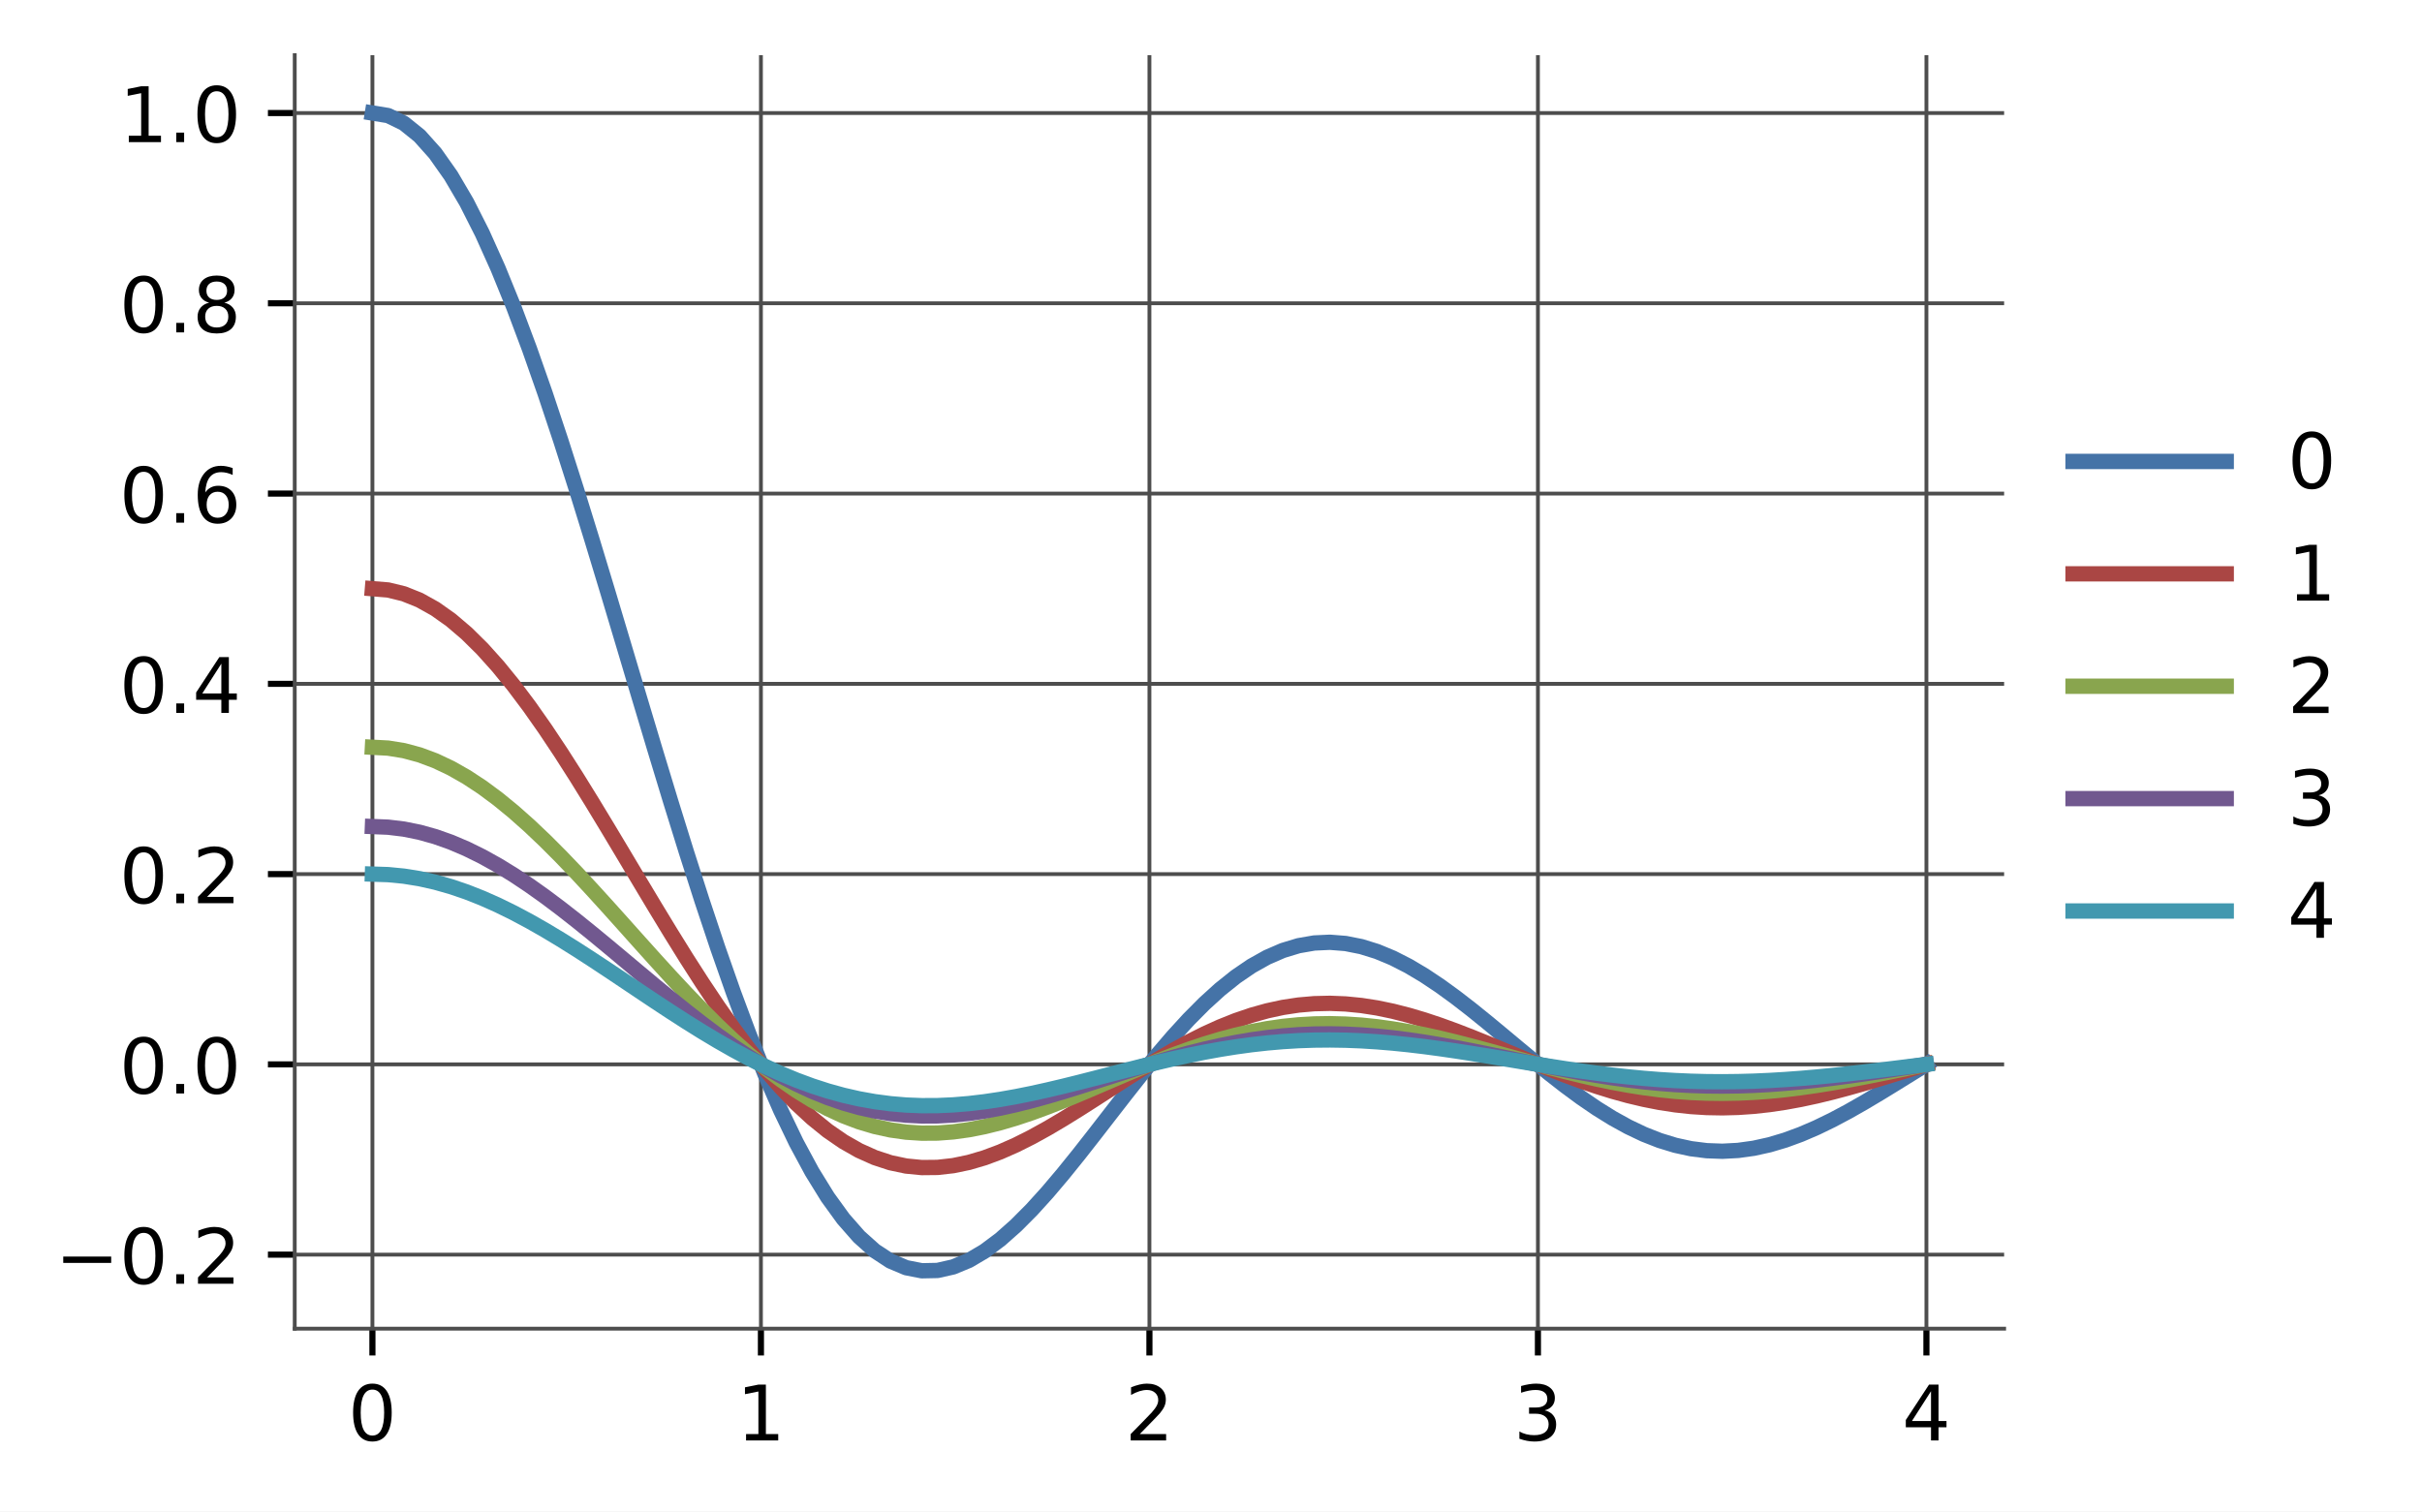
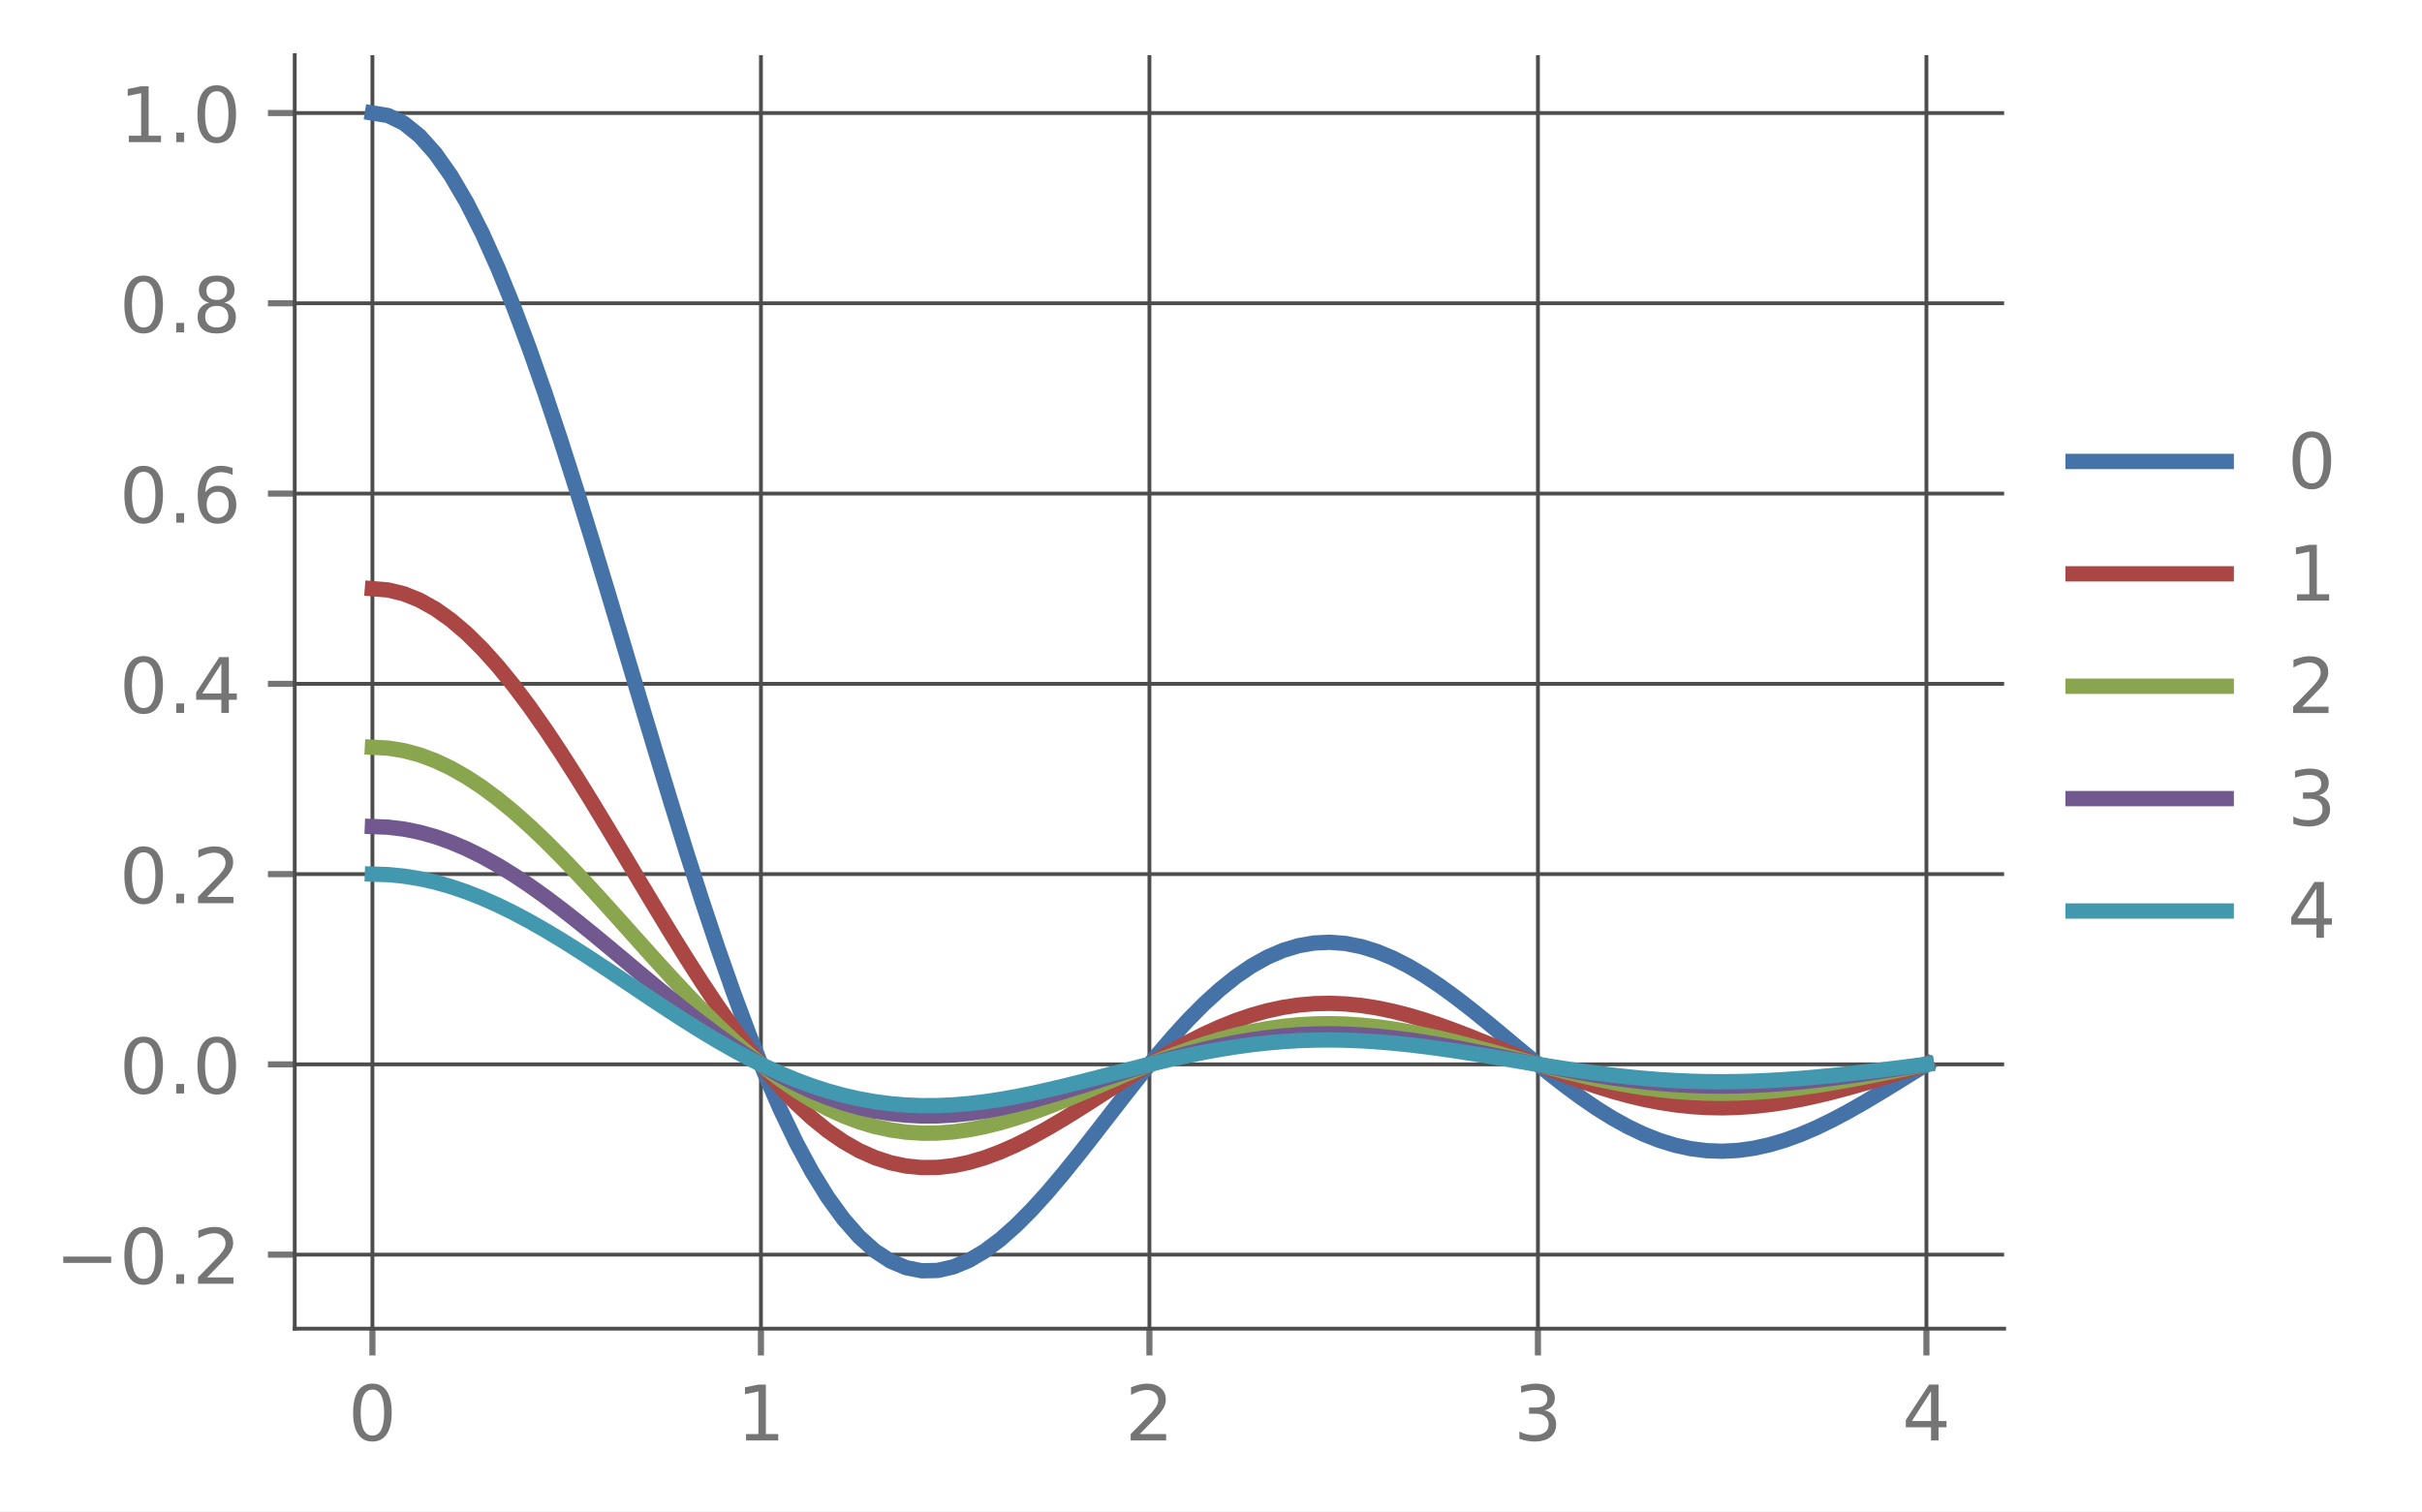
<svg xmlns="http://www.w3.org/2000/svg" xmlns:xlink="http://www.w3.org/1999/xlink" width="316.245pt" height="197.398pt" viewBox="0 0 316.245 197.398" version="1.1">
  <defs>
    <style type="text/css">*{stroke-linejoin: round; stroke-linecap: butt}</style>
  </defs>
  <g id="figure_1">
    <g id="patch_1">
      <path d="M 0 197.398  L 316.245 197.398  L 316.245 0  L 0 0  z " style="fill: #ffffff" />
    </g>
    <g id="axes_1">
      <g id="patch_2">
        <path d="M 38.483 173.52  L 261.683 173.52  L 261.683 7.2  L 38.483 7.2  z " style="fill: #ffffff" />
      </g>
      <g id="matplotlib.axis_1">
        <g id="xtick_1">
          <g id="line2d_1">
-             <path d="M 48.628 173.52  L 48.628 7.2  " clip-path="url(#pa54bd4a401)" style="fill: none; stroke: #4d4d4d; stroke-width: 0.5; stroke-linecap: square" />
+             <path d="M 48.628 173.52  L 48.628 7.2  " clip-path="url(#pe24d14e92d)" style="fill: none; stroke: #4d4d4d; stroke-width: 0.5; stroke-linecap: square" />
          </g>
          <g id="line2d_2">
            <defs>
-               <path id="mb4f991327d" d="M 0 0  L 0 3.5  " style="stroke: #000000; stroke-width: 0.8" />
+               <path id="m0329110a0a" d="M 0 0  L 0 3.5  " style="stroke: #757575; stroke-width: 0.8" />
            </defs>
            <g>
-               <use xlink:href="#mb4f991327d" x="48.628" y="173.52" style="stroke: #000000; stroke-width: 0.8" />
+               <use xlink:href="#m0329110a0a" x="48.628" y="173.52" style="fill: #757575; stroke: #757575; stroke-width: 0.8" />
            </g>
          </g>
          <g id="text_1">
-             <g transform="translate(45.44702 188.1184) scale(0.1 -0.1)">
+             <g style="fill: #757575" transform="translate(45.44702 188.1184) scale(0.1 -0.1)">
              <defs>
                <path id="DejaVuSans-30" d="M 2034 4250  Q 1547 4250 1301 3770  Q 1056 3291 1056 2328  Q 1056 1369 1301 889  Q 1547 409 2034 409  Q 2525 409 2770 889  Q 3016 1369 3016 2328  Q 3016 3291 2770 3770  Q 2525 4250 2034 4250  z M 2034 4750  Q 2819 4750 3233 4129  Q 3647 3509 3647 2328  Q 3647 1150 3233 529  Q 2819 -91 2034 -91  Q 1250 -91 836 529  Q 422 1150 422 2328  Q 422 3509 836 4129  Q 1250 4750 2034 4750  z " transform="scale(0.015625)" />
              </defs>
              <use xlink:href="#DejaVuSans-30" />
            </g>
          </g>
        </g>
        <g id="xtick_2">
          <g id="line2d_3">
-             <path d="M 99.356 173.52  L 99.356 7.2  " clip-path="url(#pa54bd4a401)" style="fill: none; stroke: #4d4d4d; stroke-width: 0.5; stroke-linecap: square" />
+             <path d="M 99.356 173.52  L 99.356 7.2  " clip-path="url(#pe24d14e92d)" style="fill: none; stroke: #4d4d4d; stroke-width: 0.5; stroke-linecap: square" />
          </g>
          <g id="line2d_4">
            <g>
-               <use xlink:href="#mb4f991327d" x="99.356" y="173.52" style="stroke: #000000; stroke-width: 0.8" />
+               <use xlink:href="#m0329110a0a" x="99.356" y="173.52" style="fill: #757575; stroke: #757575; stroke-width: 0.8" />
            </g>
          </g>
          <g id="text_2">
-             <g transform="translate(96.17429 188.1184) scale(0.1 -0.1)">
+             <g style="fill: #757575" transform="translate(96.17429 188.1184) scale(0.1 -0.1)">
              <defs>
                <path id="DejaVuSans-31" d="M 794 531  L 1825 531  L 1825 4091  L 703 3866  L 703 4441  L 1819 4666  L 2450 4666  L 2450 531  L 3481 531  L 3481 0  L 794 0  L 794 531  z " transform="scale(0.015625)" />
              </defs>
              <use xlink:href="#DejaVuSans-31" />
            </g>
          </g>
        </g>
        <g id="xtick_3">
          <g id="line2d_5">
-             <path d="M 150.083 173.52  L 150.083 7.2  " clip-path="url(#pa54bd4a401)" style="fill: none; stroke: #4d4d4d; stroke-width: 0.5; stroke-linecap: square" />
+             <path d="M 150.083 173.52  L 150.083 7.2  " clip-path="url(#pe24d14e92d)" style="fill: none; stroke: #4d4d4d; stroke-width: 0.5; stroke-linecap: square" />
          </g>
          <g id="line2d_6">
            <g>
-               <use xlink:href="#mb4f991327d" x="150.083" y="173.52" style="stroke: #000000; stroke-width: 0.8" />
+               <use xlink:href="#m0329110a0a" x="150.083" y="173.52" style="fill: #757575; stroke: #757575; stroke-width: 0.8" />
            </g>
          </g>
          <g id="text_3">
-             <g transform="translate(146.9016 188.1184) scale(0.1 -0.1)">
+             <g style="fill: #757575" transform="translate(146.9016 188.1184) scale(0.1 -0.1)">
              <defs>
                <path id="DejaVuSans-32" d="M 1228 531  L 3431 531  L 3431 0  L 469 0  L 469 531  Q 828 903 1448 1529  Q 2069 2156 2228 2338  Q 2531 2678 2651 2914  Q 2772 3150 2772 3378  Q 2772 3750 2511 3984  Q 2250 4219 1831 4219  Q 1534 4219 1204 4116  Q 875 4013 500 3803  L 500 4441  Q 881 4594 1212 4672  Q 1544 4750 1819 4750  Q 2544 4750 2975 4387  Q 3406 4025 3406 3419  Q 3406 3131 3298 2873  Q 3191 2616 2906 2266  Q 2828 2175 2409 1742  Q 1991 1309 1228 531  z " transform="scale(0.015625)" />
              </defs>
              <use xlink:href="#DejaVuSans-32" />
            </g>
          </g>
        </g>
        <g id="xtick_4">
          <g id="line2d_7">
-             <path d="M 200.81 173.52  L 200.81 7.2  " clip-path="url(#pa54bd4a401)" style="fill: none; stroke: #4d4d4d; stroke-width: 0.5; stroke-linecap: square" />
+             <path d="M 200.81 173.52  L 200.81 7.2  " clip-path="url(#pe24d14e92d)" style="fill: none; stroke: #4d4d4d; stroke-width: 0.5; stroke-linecap: square" />
          </g>
          <g id="line2d_8">
            <g>
-               <use xlink:href="#mb4f991327d" x="200.81" y="173.52" style="stroke: #000000; stroke-width: 0.8" />
+               <use xlink:href="#m0329110a0a" x="200.81" y="173.52" style="fill: #757575; stroke: #757575; stroke-width: 0.8" />
            </g>
          </g>
          <g id="text_4">
-             <g transform="translate(197.6288 188.1184) scale(0.1 -0.1)">
+             <g style="fill: #757575" transform="translate(197.6288 188.1184) scale(0.1 -0.1)">
              <defs>
                <path id="DejaVuSans-33" d="M 2597 2516  Q 3050 2419 3304 2112  Q 3559 1806 3559 1356  Q 3559 666 3084 287  Q 2609 -91 1734 -91  Q 1441 -91 1130 -33  Q 819 25 488 141  L 488 750  Q 750 597 1062 519  Q 1375 441 1716 441  Q 2309 441 2620 675  Q 2931 909 2931 1356  Q 2931 1769 2642 2001  Q 2353 2234 1838 2234  L 1294 2234  L 1294 2753  L 1863 2753  Q 2328 2753 2575 2939  Q 2822 3125 2822 3475  Q 2822 3834 2567 4026  Q 2313 4219 1838 4219  Q 1578 4219 1281 4162  Q 984 4106 628 3988  L 628 4550  Q 988 4650 1302 4700  Q 1616 4750 1894 4750  Q 2613 4750 3031 4423  Q 3450 4097 3450 3541  Q 3450 3153 3228 2886  Q 3006 2619 2597 2516  z " transform="scale(0.015625)" />
              </defs>
              <use xlink:href="#DejaVuSans-33" />
            </g>
          </g>
        </g>
        <g id="xtick_5">
          <g id="line2d_9">
-             <path d="M 251.537 173.52  L 251.537 7.2  " clip-path="url(#pa54bd4a401)" style="fill: none; stroke: #4d4d4d; stroke-width: 0.5; stroke-linecap: square" />
+             <path d="M 251.537 173.52  L 251.537 7.2  " clip-path="url(#pe24d14e92d)" style="fill: none; stroke: #4d4d4d; stroke-width: 0.5; stroke-linecap: square" />
          </g>
          <g id="line2d_10">
            <g>
-               <use xlink:href="#mb4f991327d" x="251.537" y="173.52" style="stroke: #000000; stroke-width: 0.8" />
+               <use xlink:href="#m0329110a0a" x="251.537" y="173.52" style="fill: #757575; stroke: #757575; stroke-width: 0.8" />
            </g>
          </g>
          <g id="text_5">
-             <g transform="translate(248.3561 188.1184) scale(0.1 -0.1)">
+             <g style="fill: #757575" transform="translate(248.3561 188.1184) scale(0.1 -0.1)">
              <defs>
                <path id="DejaVuSans-34" d="M 2419 4116  L 825 1625  L 2419 1625  L 2419 4116  z M 2253 4666  L 3047 4666  L 3047 1625  L 3713 1625  L 3713 1100  L 3047 1100  L 3047 0  L 2419 0  L 2419 1100  L 313 1100  L 313 1709  L 2253 4666  z " transform="scale(0.015625)" />
              </defs>
              <use xlink:href="#DejaVuSans-34" />
            </g>
          </g>
        </g>
      </g>
      <g id="matplotlib.axis_2">
        <g id="ytick_1">
          <g id="line2d_11">
-             <path d="M 38.483 163.854  L 261.683 163.854  " clip-path="url(#pa54bd4a401)" style="fill: none; stroke: #4d4d4d; stroke-width: 0.5; stroke-linecap: square" />
+             <path d="M 38.483 163.854  L 261.683 163.854  " clip-path="url(#pe24d14e92d)" style="fill: none; stroke: #4d4d4d; stroke-width: 0.5; stroke-linecap: square" />
          </g>
          <g id="line2d_12">
            <defs>
-               <path id="mc594284c98" d="M 0 0  L -3.5 0  " style="stroke: #000000; stroke-width: 0.8" />
+               <path id="ma71daeb044" d="M 0 0  L -3.5 0  " style="stroke: #757575; stroke-width: 0.8" />
            </defs>
            <g>
-               <use xlink:href="#mc594284c98" x="38.483" y="163.854" style="stroke: #000000; stroke-width: 0.8" />
+               <use xlink:href="#ma71daeb044" x="38.483" y="163.854" style="fill: #757575; stroke: #757575; stroke-width: 0.8" />
            </g>
          </g>
          <g id="text_6">
-             <g transform="translate(7.2 167.653) scale(0.1 -0.1)">
+             <g style="fill: #757575" transform="translate(7.2 167.653) scale(0.1 -0.1)">
              <defs>
                <path id="DejaVuSans-2212" d="M 678 2272  L 4684 2272  L 4684 1741  L 678 1741  L 678 2272  z " transform="scale(0.015625)" />
                <path id="DejaVuSans-2e" d="M 684 794  L 1344 794  L 1344 0  L 684 0  L 684 794  z " transform="scale(0.015625)" />
              </defs>
              <use xlink:href="#DejaVuSans-2212" />
              <use xlink:href="#DejaVuSans-30" x="83.789" />
              <use xlink:href="#DejaVuSans-2e" x="147.412" />
              <use xlink:href="#DejaVuSans-32" x="179.199" />
            </g>
          </g>
        </g>
        <g id="ytick_2">
          <g id="line2d_13">
-             <path d="M 38.483 139.005  L 261.683 139.005  " clip-path="url(#pa54bd4a401)" style="fill: none; stroke: #4d4d4d; stroke-width: 0.5; stroke-linecap: square" />
+             <path d="M 38.483 139.005  L 261.683 139.005  " clip-path="url(#pe24d14e92d)" style="fill: none; stroke: #4d4d4d; stroke-width: 0.5; stroke-linecap: square" />
          </g>
          <g id="line2d_14">
            <g>
-               <use xlink:href="#mc594284c98" x="38.483" y="139.005" style="stroke: #000000; stroke-width: 0.8" />
+               <use xlink:href="#ma71daeb044" x="38.483" y="139.005" style="fill: #757575; stroke: #757575; stroke-width: 0.8" />
            </g>
          </g>
          <g id="text_7">
-             <g transform="translate(15.57969 142.8041) scale(0.1 -0.1)">
+             <g style="fill: #757575" transform="translate(15.57969 142.8041) scale(0.1 -0.1)">
              <use xlink:href="#DejaVuSans-30" />
              <use xlink:href="#DejaVuSans-2e" x="63.623" />
              <use xlink:href="#DejaVuSans-30" x="95.41" />
            </g>
          </g>
        </g>
        <g id="ytick_3">
          <g id="line2d_15">
-             <path d="M 38.483 114.156  L 261.683 114.156  " clip-path="url(#pa54bd4a401)" style="fill: none; stroke: #4d4d4d; stroke-width: 0.5; stroke-linecap: square" />
+             <path d="M 38.483 114.156  L 261.683 114.156  " clip-path="url(#pe24d14e92d)" style="fill: none; stroke: #4d4d4d; stroke-width: 0.5; stroke-linecap: square" />
          </g>
          <g id="line2d_16">
            <g>
-               <use xlink:href="#mc594284c98" x="38.483" y="114.156" style="stroke: #000000; stroke-width: 0.8" />
+               <use xlink:href="#ma71daeb044" x="38.483" y="114.156" style="fill: #757575; stroke: #757575; stroke-width: 0.8" />
            </g>
          </g>
          <g id="text_8">
-             <g transform="translate(15.57969 117.9551) scale(0.1 -0.1)">
+             <g style="fill: #757575" transform="translate(15.57969 117.9551) scale(0.1 -0.1)">
              <use xlink:href="#DejaVuSans-30" />
              <use xlink:href="#DejaVuSans-2e" x="63.623" />
              <use xlink:href="#DejaVuSans-32" x="95.41" />
            </g>
          </g>
        </g>
        <g id="ytick_4">
          <g id="line2d_17">
-             <path d="M 38.483 89.307  L 261.683 89.307  " clip-path="url(#pa54bd4a401)" style="fill: none; stroke: #4d4d4d; stroke-width: 0.5; stroke-linecap: square" />
+             <path d="M 38.483 89.307  L 261.683 89.307  " clip-path="url(#pe24d14e92d)" style="fill: none; stroke: #4d4d4d; stroke-width: 0.5; stroke-linecap: square" />
          </g>
          <g id="line2d_18">
            <g>
-               <use xlink:href="#mc594284c98" x="38.483" y="89.307" style="stroke: #000000; stroke-width: 0.8" />
+               <use xlink:href="#ma71daeb044" x="38.483" y="89.307" style="fill: #757575; stroke: #757575; stroke-width: 0.8" />
            </g>
          </g>
          <g id="text_9">
-             <g transform="translate(15.57969 93.10613) scale(0.1 -0.1)">
+             <g style="fill: #757575" transform="translate(15.57969 93.10613) scale(0.1 -0.1)">
              <use xlink:href="#DejaVuSans-30" />
              <use xlink:href="#DejaVuSans-2e" x="63.623" />
              <use xlink:href="#DejaVuSans-34" x="95.41" />
            </g>
          </g>
        </g>
        <g id="ytick_5">
          <g id="line2d_19">
-             <path d="M 38.483 64.458  L 261.683 64.458  " clip-path="url(#pa54bd4a401)" style="fill: none; stroke: #4d4d4d; stroke-width: 0.5; stroke-linecap: square" />
+             <path d="M 38.483 64.458  L 261.683 64.458  " clip-path="url(#pe24d14e92d)" style="fill: none; stroke: #4d4d4d; stroke-width: 0.5; stroke-linecap: square" />
          </g>
          <g id="line2d_20">
            <g>
-               <use xlink:href="#mc594284c98" x="38.483" y="64.458" style="stroke: #000000; stroke-width: 0.8" />
+               <use xlink:href="#ma71daeb044" x="38.483" y="64.458" style="fill: #757575; stroke: #757575; stroke-width: 0.8" />
            </g>
          </g>
          <g id="text_10">
-             <g transform="translate(15.57969 68.25716) scale(0.1 -0.1)">
+             <g style="fill: #757575" transform="translate(15.57969 68.25716) scale(0.1 -0.1)">
              <defs>
                <path id="DejaVuSans-36" d="M 2113 2584  Q 1688 2584 1439 2293  Q 1191 2003 1191 1497  Q 1191 994 1439 701  Q 1688 409 2113 409  Q 2538 409 2786 701  Q 3034 994 3034 1497  Q 3034 2003 2786 2293  Q 2538 2584 2113 2584  z M 3366 4563  L 3366 3988  Q 3128 4100 2886 4159  Q 2644 4219 2406 4219  Q 1781 4219 1451 3797  Q 1122 3375 1075 2522  Q 1259 2794 1537 2939  Q 1816 3084 2150 3084  Q 2853 3084 3261 2657  Q 3669 2231 3669 1497  Q 3669 778 3244 343  Q 2819 -91 2113 -91  Q 1303 -91 875 529  Q 447 1150 447 2328  Q 447 3434 972 4092  Q 1497 4750 2381 4750  Q 2619 4750 2861 4703  Q 3103 4656 3366 4563  z " transform="scale(0.015625)" />
              </defs>
              <use xlink:href="#DejaVuSans-30" />
              <use xlink:href="#DejaVuSans-2e" x="63.623" />
              <use xlink:href="#DejaVuSans-36" x="95.41" />
            </g>
          </g>
        </g>
        <g id="ytick_6">
          <g id="line2d_21">
-             <path d="M 38.483 39.609  L 261.683 39.609  " clip-path="url(#pa54bd4a401)" style="fill: none; stroke: #4d4d4d; stroke-width: 0.5; stroke-linecap: square" />
+             <path d="M 38.483 39.609  L 261.683 39.609  " clip-path="url(#pe24d14e92d)" style="fill: none; stroke: #4d4d4d; stroke-width: 0.5; stroke-linecap: square" />
          </g>
          <g id="line2d_22">
            <g>
-               <use xlink:href="#mc594284c98" x="38.483" y="39.609" style="stroke: #000000; stroke-width: 0.8" />
+               <use xlink:href="#ma71daeb044" x="38.483" y="39.609" style="fill: #757575; stroke: #757575; stroke-width: 0.8" />
            </g>
          </g>
          <g id="text_11">
-             <g transform="translate(15.57969 43.40819) scale(0.1 -0.1)">
+             <g style="fill: #757575" transform="translate(15.57969 43.40819) scale(0.1 -0.1)">
              <defs>
                <path id="DejaVuSans-38" d="M 2034 2216  Q 1584 2216 1326 1975  Q 1069 1734 1069 1313  Q 1069 891 1326 650  Q 1584 409 2034 409  Q 2484 409 2743 651  Q 3003 894 3003 1313  Q 3003 1734 2745 1975  Q 2488 2216 2034 2216  z M 1403 2484  Q 997 2584 770 2862  Q 544 3141 544 3541  Q 544 4100 942 4425  Q 1341 4750 2034 4750  Q 2731 4750 3128 4425  Q 3525 4100 3525 3541  Q 3525 3141 3298 2862  Q 3072 2584 2669 2484  Q 3125 2378 3379 2068  Q 3634 1759 3634 1313  Q 3634 634 3220 271  Q 2806 -91 2034 -91  Q 1263 -91 848 271  Q 434 634 434 1313  Q 434 1759 690 2068  Q 947 2378 1403 2484  z M 1172 3481  Q 1172 3119 1398 2916  Q 1625 2713 2034 2713  Q 2441 2713 2670 2916  Q 2900 3119 2900 3481  Q 2900 3844 2670 4047  Q 2441 4250 2034 4250  Q 1625 4250 1398 4047  Q 1172 3844 1172 3481  z " transform="scale(0.015625)" />
              </defs>
              <use xlink:href="#DejaVuSans-30" />
              <use xlink:href="#DejaVuSans-2e" x="63.623" />
              <use xlink:href="#DejaVuSans-38" x="95.41" />
            </g>
          </g>
        </g>
        <g id="ytick_7">
          <g id="line2d_23">
-             <path d="M 38.483 14.76  L 261.683 14.76  " clip-path="url(#pa54bd4a401)" style="fill: none; stroke: #4d4d4d; stroke-width: 0.5; stroke-linecap: square" />
+             <path d="M 38.483 14.76  L 261.683 14.76  " clip-path="url(#pe24d14e92d)" style="fill: none; stroke: #4d4d4d; stroke-width: 0.5; stroke-linecap: square" />
          </g>
          <g id="line2d_24">
            <g>
-               <use xlink:href="#mc594284c98" x="38.483" y="14.76" style="stroke: #000000; stroke-width: 0.8" />
+               <use xlink:href="#ma71daeb044" x="38.483" y="14.76" style="fill: #757575; stroke: #757575; stroke-width: 0.8" />
            </g>
          </g>
          <g id="text_12">
-             <g transform="translate(15.57969 18.55922) scale(0.1 -0.1)">
+             <g style="fill: #757575" transform="translate(15.57969 18.55922) scale(0.1 -0.1)">
              <use xlink:href="#DejaVuSans-31" />
              <use xlink:href="#DejaVuSans-2e" x="63.623" />
              <use xlink:href="#DejaVuSans-30" x="95.41" />
            </g>
          </g>
        </g>
      </g>
      <g id="line2d_25">
-         <path d="M 48.628 14.76  L 50.678 15.093  L 52.727 16.09  L 54.777 17.741  L 56.827 20.03  L 58.876 22.935  L 60.926 26.427  L 62.975 30.475  L 65.025 35.039  L 67.075 40.075  L 69.124 45.537  L 71.174 51.373  L 73.223 57.529  L 75.273 63.948  L 77.322 70.571  L 79.372 77.339  L 81.422 84.191  L 83.471 91.067  L 85.521 97.908  L 87.57 104.655  L 89.62 111.252  L 91.67 117.647  L 93.719 123.788  L 95.769 129.629  L 97.818 135.128  L 99.868 140.247  L 101.918 144.953  L 103.967 149.218  L 106.017 153.021  L 108.066 156.343  L 110.116 159.174  L 112.165 161.508  L 114.215 163.346  L 116.265 164.692  L 118.314 165.558  L 120.364 165.96  L 122.413 165.918  L 124.463 165.456  L 126.513 164.605  L 128.562 163.395  L 130.612 161.864  L 132.661 160.048  L 134.711 157.989  L 136.76 155.727  L 138.81 153.304  L 140.86 150.765  L 142.909 148.15  L 144.959 145.503  L 147.008 142.864  L 149.058 140.272  L 151.108 137.763  L 153.157 135.373  L 155.207 133.131  L 157.256 131.067  L 159.306 129.205  L 161.356 127.565  L 163.405 126.165  L 165.455 125.017  L 167.504 124.129  L 169.554 123.507  L 171.603 123.151  L 173.653 123.057  L 175.703 123.219  L 177.752 123.626  L 179.802 124.264  L 181.851 125.115  L 183.901 126.161  L 185.951 127.379  L 188 128.746  L 190.05 130.236  L 192.099 131.822  L 194.149 133.478  L 196.199 135.175  L 198.248 136.886  L 200.298 138.585  L 202.347 140.245  L 204.397 141.842  L 206.446 143.353  L 208.496 144.755  L 210.546 146.031  L 212.595 147.163  L 214.645 148.138  L 216.694 148.943  L 218.744 149.571  L 220.794 150.017  L 222.843 150.276  L 224.893 150.351  L 226.942 150.243  L 228.992 149.959  L 231.041 149.507  L 233.091 148.898  L 235.141 148.145  L 237.19 147.263  L 239.24 146.268  L 241.289 145.179  L 243.339 144.014  L 245.389 142.794  L 247.438 141.539  L 249.488 140.269  L 251.537 139.005  " clip-path="url(#pa54bd4a401)" style="fill: none; stroke: #4573a7; stroke-width: 2; stroke-linecap: square" />
+         <path d="M 48.628 14.76  L 50.678 15.093  L 52.727 16.09  L 54.777 17.741  L 56.827 20.03  L 58.876 22.935  L 60.926 26.427  L 62.975 30.475  L 65.025 35.039  L 67.075 40.075  L 69.124 45.537  L 71.174 51.373  L 73.223 57.529  L 75.273 63.948  L 77.322 70.571  L 79.372 77.339  L 81.422 84.191  L 83.471 91.067  L 85.521 97.908  L 87.57 104.655  L 89.62 111.252  L 91.67 117.647  L 93.719 123.788  L 95.769 129.629  L 97.818 135.128  L 99.868 140.247  L 101.918 144.953  L 103.967 149.218  L 106.017 153.021  L 108.066 156.343  L 110.116 159.174  L 112.165 161.508  L 114.215 163.346  L 116.265 164.692  L 118.314 165.558  L 120.364 165.96  L 122.413 165.918  L 124.463 165.456  L 126.513 164.605  L 128.562 163.395  L 130.612 161.864  L 132.661 160.048  L 134.711 157.989  L 136.76 155.727  L 138.81 153.304  L 140.86 150.765  L 142.909 148.15  L 144.959 145.503  L 147.008 142.864  L 149.058 140.272  L 151.108 137.763  L 153.157 135.373  L 155.207 133.131  L 157.256 131.067  L 159.306 129.205  L 161.356 127.565  L 163.405 126.165  L 165.455 125.017  L 167.504 124.129  L 169.554 123.507  L 171.603 123.151  L 173.653 123.057  L 175.703 123.219  L 177.752 123.626  L 179.802 124.264  L 181.851 125.115  L 183.901 126.161  L 185.951 127.379  L 188 128.746  L 190.05 130.236  L 192.099 131.822  L 194.149 133.478  L 196.199 135.175  L 198.248 136.886  L 200.298 138.585  L 202.347 140.245  L 204.397 141.842  L 206.446 143.353  L 208.496 144.755  L 210.546 146.031  L 212.595 147.163  L 214.645 148.138  L 216.694 148.943  L 218.744 149.571  L 220.794 150.017  L 222.843 150.276  L 224.893 150.351  L 226.942 150.243  L 228.992 149.959  L 231.041 149.507  L 233.091 148.898  L 235.141 148.145  L 237.19 147.263  L 239.24 146.268  L 241.289 145.179  L 243.339 144.014  L 245.389 142.794  L 247.438 141.539  L 249.488 140.269  L 251.537 139.005  " clip-path="url(#pe24d14e92d)" style="fill: none; stroke: #4573a7; stroke-width: 2; stroke-linecap: square" />
      </g>
      <g id="line2d_26">
-         <path d="M 48.628 76.882  L 50.678 77.049  L 52.727 77.548  L 54.777 78.373  L 56.827 79.517  L 58.876 80.97  L 60.926 82.716  L 62.975 84.74  L 65.025 87.022  L 67.075 89.54  L 69.124 92.271  L 71.174 95.189  L 73.223 98.267  L 75.273 101.476  L 77.322 104.788  L 79.372 108.172  L 81.422 111.598  L 83.471 115.036  L 85.521 118.456  L 87.57 121.83  L 89.62 125.129  L 91.67 128.326  L 93.719 131.396  L 95.769 134.317  L 97.818 137.066  L 99.868 139.626  L 101.918 141.979  L 103.967 144.112  L 106.017 146.013  L 108.066 147.674  L 110.116 149.089  L 112.165 150.256  L 114.215 151.175  L 116.265 151.849  L 118.314 152.282  L 120.364 152.482  L 122.413 152.461  L 124.463 152.231  L 126.513 151.805  L 128.562 151.2  L 130.612 150.434  L 132.661 149.527  L 134.711 148.497  L 136.76 147.366  L 138.81 146.155  L 140.86 144.885  L 142.909 143.578  L 144.959 142.254  L 147.008 140.934  L 149.058 139.638  L 151.108 138.384  L 153.157 137.189  L 155.207 136.068  L 157.256 135.036  L 159.306 134.105  L 161.356 133.285  L 163.405 132.585  L 165.455 132.011  L 167.504 131.567  L 169.554 131.256  L 171.603 131.078  L 173.653 131.031  L 175.703 131.112  L 177.752 131.316  L 179.802 131.634  L 181.851 132.06  L 183.901 132.583  L 185.951 133.192  L 188 133.875  L 190.05 134.62  L 192.099 135.413  L 194.149 136.241  L 196.199 137.09  L 198.248 137.946  L 200.298 138.795  L 202.347 139.625  L 204.397 140.424  L 206.446 141.179  L 208.496 141.88  L 210.546 142.518  L 212.595 143.084  L 214.645 143.571  L 216.694 143.974  L 218.744 144.288  L 220.794 144.511  L 222.843 144.641  L 224.893 144.678  L 226.942 144.624  L 228.992 144.482  L 231.041 144.256  L 233.091 143.951  L 235.141 143.575  L 237.19 143.134  L 239.24 142.636  L 241.289 142.092  L 243.339 141.51  L 245.389 140.9  L 247.438 140.272  L 249.488 139.637  L 251.537 139.005  " clip-path="url(#pa54bd4a401)" style="fill: none; stroke: #aa4644; stroke-width: 2; stroke-linecap: square" />
+         <path d="M 48.628 76.882  L 50.678 77.049  L 52.727 77.548  L 54.777 78.373  L 56.827 79.517  L 58.876 80.97  L 60.926 82.716  L 62.975 84.74  L 65.025 87.022  L 67.075 89.54  L 69.124 92.271  L 71.174 95.189  L 73.223 98.267  L 75.273 101.476  L 77.322 104.788  L 79.372 108.172  L 81.422 111.598  L 83.471 115.036  L 85.521 118.456  L 87.57 121.83  L 89.62 125.129  L 91.67 128.326  L 93.719 131.396  L 95.769 134.317  L 97.818 137.066  L 99.868 139.626  L 101.918 141.979  L 103.967 144.112  L 106.017 146.013  L 108.066 147.674  L 110.116 149.089  L 112.165 150.256  L 114.215 151.175  L 116.265 151.849  L 118.314 152.282  L 120.364 152.482  L 122.413 152.461  L 124.463 152.231  L 126.513 151.805  L 128.562 151.2  L 130.612 150.434  L 132.661 149.527  L 134.711 148.497  L 136.76 147.366  L 138.81 146.155  L 140.86 144.885  L 142.909 143.578  L 144.959 142.254  L 147.008 140.934  L 149.058 139.638  L 151.108 138.384  L 153.157 137.189  L 155.207 136.068  L 157.256 135.036  L 159.306 134.105  L 161.356 133.285  L 163.405 132.585  L 165.455 132.011  L 167.504 131.567  L 169.554 131.256  L 171.603 131.078  L 173.653 131.031  L 175.703 131.112  L 177.752 131.316  L 179.802 131.634  L 181.851 132.06  L 183.901 132.583  L 185.951 133.192  L 188 133.875  L 190.05 134.62  L 192.099 135.413  L 194.149 136.241  L 196.199 137.09  L 198.248 137.946  L 200.298 138.795  L 202.347 139.625  L 204.397 140.424  L 206.446 141.179  L 208.496 141.88  L 210.546 142.518  L 212.595 143.084  L 214.645 143.571  L 216.694 143.974  L 218.744 144.288  L 220.794 144.511  L 222.843 144.641  L 224.893 144.678  L 226.942 144.624  L 228.992 144.482  L 231.041 144.256  L 233.091 143.951  L 235.141 143.575  L 237.19 143.134  L 239.24 142.636  L 241.289 142.092  L 243.339 141.51  L 245.389 140.9  L 247.438 140.272  L 249.488 139.637  L 251.537 139.005  " clip-path="url(#pe24d14e92d)" style="fill: none; stroke: #aa4644; stroke-width: 2; stroke-linecap: square" />
      </g>
      <g id="line2d_27">
-         <path d="M 48.628 97.59  L 50.678 97.701  L 52.727 98.033  L 54.777 98.584  L 56.827 99.347  L 58.876 100.315  L 60.926 101.479  L 62.975 102.828  L 65.025 104.349  L 67.075 106.028  L 69.124 107.849  L 71.174 109.794  L 73.223 111.846  L 75.273 113.986  L 77.322 116.194  L 79.372 118.45  L 81.422 120.734  L 83.471 123.026  L 85.521 125.306  L 87.57 127.555  L 89.62 129.754  L 91.67 131.885  L 93.719 133.932  L 95.769 135.88  L 97.818 137.713  L 99.868 139.419  L 101.918 140.988  L 103.967 142.409  L 106.017 143.677  L 108.066 144.784  L 110.116 145.728  L 112.165 146.506  L 114.215 147.118  L 116.265 147.567  L 118.314 147.856  L 120.364 147.99  L 122.413 147.976  L 124.463 147.822  L 126.513 147.538  L 128.562 147.135  L 130.612 146.625  L 132.661 146.019  L 134.711 145.333  L 136.76 144.579  L 138.81 143.771  L 140.86 142.925  L 142.909 142.053  L 144.959 141.171  L 147.008 140.291  L 149.058 139.427  L 151.108 138.591  L 153.157 137.794  L 155.207 137.047  L 157.256 136.359  L 159.306 135.738  L 161.356 135.192  L 163.405 134.725  L 165.455 134.342  L 167.504 134.046  L 169.554 133.839  L 171.603 133.72  L 173.653 133.689  L 175.703 133.743  L 177.752 133.879  L 179.802 134.091  L 181.851 134.375  L 183.901 134.724  L 185.951 135.13  L 188 135.585  L 190.05 136.082  L 192.099 136.611  L 194.149 137.162  L 196.199 137.728  L 198.248 138.299  L 200.298 138.865  L 202.347 139.418  L 204.397 139.951  L 206.446 140.454  L 208.496 140.922  L 210.546 141.347  L 212.595 141.724  L 214.645 142.049  L 216.694 142.318  L 218.744 142.527  L 220.794 142.675  L 222.843 142.762  L 224.893 142.787  L 226.942 142.751  L 228.992 142.656  L 231.041 142.506  L 233.091 142.303  L 235.141 142.051  L 237.19 141.757  L 239.24 141.426  L 241.289 141.063  L 243.339 140.675  L 245.389 140.268  L 247.438 139.85  L 249.488 139.426  L 251.537 139.005  " clip-path="url(#pa54bd4a401)" style="fill: none; stroke: #89a54e; stroke-width: 2; stroke-linecap: square" />
+         <path d="M 48.628 97.59  L 50.678 97.701  L 52.727 98.033  L 54.777 98.584  L 56.827 99.347  L 58.876 100.315  L 60.926 101.479  L 62.975 102.828  L 65.025 104.349  L 67.075 106.028  L 69.124 107.849  L 71.174 109.794  L 73.223 111.846  L 75.273 113.986  L 77.322 116.194  L 79.372 118.45  L 81.422 120.734  L 83.471 123.026  L 85.521 125.306  L 87.57 127.555  L 89.62 129.754  L 91.67 131.885  L 93.719 133.932  L 95.769 135.88  L 97.818 137.713  L 99.868 139.419  L 101.918 140.988  L 103.967 142.409  L 106.017 143.677  L 108.066 144.784  L 110.116 145.728  L 112.165 146.506  L 114.215 147.118  L 116.265 147.567  L 118.314 147.856  L 120.364 147.99  L 122.413 147.976  L 124.463 147.822  L 126.513 147.538  L 128.562 147.135  L 130.612 146.625  L 132.661 146.019  L 134.711 145.333  L 136.76 144.579  L 138.81 143.771  L 140.86 142.925  L 142.909 142.053  L 144.959 141.171  L 147.008 140.291  L 149.058 139.427  L 151.108 138.591  L 153.157 137.794  L 155.207 137.047  L 157.256 136.359  L 159.306 135.738  L 161.356 135.192  L 163.405 134.725  L 165.455 134.342  L 167.504 134.046  L 169.554 133.839  L 171.603 133.72  L 173.653 133.689  L 175.703 133.743  L 177.752 133.879  L 179.802 134.091  L 181.851 134.375  L 183.901 134.724  L 185.951 135.13  L 188 135.585  L 190.05 136.082  L 192.099 136.611  L 194.149 137.162  L 196.199 137.728  L 198.248 138.299  L 200.298 138.865  L 202.347 139.418  L 204.397 139.951  L 206.446 140.454  L 208.496 140.922  L 210.546 141.347  L 212.595 141.724  L 214.645 142.049  L 216.694 142.318  L 218.744 142.527  L 220.794 142.675  L 222.843 142.762  L 224.893 142.787  L 226.942 142.751  L 228.992 142.656  L 231.041 142.506  L 233.091 142.303  L 235.141 142.051  L 237.19 141.757  L 239.24 141.426  L 241.289 141.063  L 243.339 140.675  L 245.389 140.268  L 247.438 139.85  L 249.488 139.426  L 251.537 139.005  " clip-path="url(#pe24d14e92d)" style="fill: none; stroke: #89a54e; stroke-width: 2; stroke-linecap: square" />
      </g>
      <g id="line2d_28">
-         <path d="M 48.628 107.944  L 50.678 108.027  L 52.727 108.276  L 54.777 108.689  L 56.827 109.261  L 58.876 109.987  L 60.926 110.861  L 62.975 111.872  L 65.025 113.013  L 67.075 114.272  L 69.124 115.638  L 71.174 117.097  L 73.223 118.636  L 75.273 120.241  L 77.322 121.896  L 79.372 123.588  L 81.422 125.301  L 83.471 127.02  L 85.521 128.731  L 87.57 130.417  L 89.62 132.067  L 91.67 133.665  L 93.719 135.201  L 95.769 136.661  L 97.818 138.036  L 99.868 139.315  L 101.918 140.492  L 103.967 141.558  L 106.017 142.509  L 108.066 143.339  L 110.116 144.047  L 112.165 144.631  L 114.215 145.09  L 116.265 145.427  L 118.314 145.643  L 120.364 145.744  L 122.413 145.733  L 124.463 145.618  L 126.513 145.405  L 128.562 145.102  L 130.612 144.72  L 132.661 144.266  L 134.711 143.751  L 136.76 143.185  L 138.81 142.58  L 140.86 141.945  L 142.909 141.291  L 144.959 140.629  L 147.008 139.97  L 149.058 139.322  L 151.108 138.694  L 153.157 138.097  L 155.207 137.536  L 157.256 137.02  L 159.306 136.555  L 161.356 136.145  L 163.405 135.795  L 165.455 135.508  L 167.504 135.286  L 169.554 135.13  L 171.603 135.041  L 173.653 135.018  L 175.703 135.058  L 177.752 135.16  L 179.802 135.32  L 181.851 135.532  L 183.901 135.794  L 185.951 136.098  L 188 136.44  L 190.05 136.813  L 192.099 137.209  L 194.149 137.623  L 196.199 138.047  L 198.248 138.475  L 200.298 138.9  L 202.347 139.315  L 204.397 139.714  L 206.446 140.092  L 208.496 140.442  L 210.546 140.761  L 212.595 141.044  L 214.645 141.288  L 216.694 141.489  L 218.744 141.646  L 220.794 141.758  L 222.843 141.823  L 224.893 141.841  L 226.942 141.814  L 228.992 141.743  L 231.041 141.63  L 233.091 141.478  L 235.141 141.29  L 237.19 141.069  L 239.24 140.821  L 241.289 140.548  L 243.339 140.257  L 245.389 139.952  L 247.438 139.638  L 249.488 139.321  L 251.537 139.005  " clip-path="url(#pa54bd4a401)" style="fill: none; stroke: #71588f; stroke-width: 2; stroke-linecap: square" />
+         <path d="M 48.628 107.944  L 50.678 108.027  L 52.727 108.276  L 54.777 108.689  L 56.827 109.261  L 58.876 109.987  L 60.926 110.861  L 62.975 111.872  L 65.025 113.013  L 67.075 114.272  L 69.124 115.638  L 71.174 117.097  L 73.223 118.636  L 75.273 120.241  L 77.322 121.896  L 79.372 123.588  L 81.422 125.301  L 83.471 127.02  L 85.521 128.731  L 87.57 130.417  L 89.62 132.067  L 91.67 133.665  L 93.719 135.201  L 95.769 136.661  L 97.818 138.036  L 99.868 139.315  L 101.918 140.492  L 103.967 141.558  L 106.017 142.509  L 108.066 143.339  L 110.116 144.047  L 112.165 144.631  L 114.215 145.09  L 116.265 145.427  L 118.314 145.643  L 120.364 145.744  L 122.413 145.733  L 124.463 145.618  L 126.513 145.405  L 128.562 145.102  L 130.612 144.72  L 132.661 144.266  L 134.711 143.751  L 136.76 143.185  L 138.81 142.58  L 140.86 141.945  L 142.909 141.291  L 144.959 140.629  L 147.008 139.97  L 149.058 139.322  L 151.108 138.694  L 153.157 138.097  L 155.207 137.536  L 157.256 137.02  L 159.306 136.555  L 161.356 136.145  L 163.405 135.795  L 165.455 135.508  L 167.504 135.286  L 169.554 135.13  L 171.603 135.041  L 173.653 135.018  L 175.703 135.058  L 177.752 135.16  L 179.802 135.32  L 181.851 135.532  L 183.901 135.794  L 185.951 136.098  L 188 136.44  L 190.05 136.813  L 192.099 137.209  L 194.149 137.623  L 196.199 138.047  L 198.248 138.475  L 200.298 138.9  L 202.347 139.315  L 204.397 139.714  L 206.446 140.092  L 208.496 140.442  L 210.546 140.761  L 212.595 141.044  L 214.645 141.288  L 216.694 141.489  L 218.744 141.646  L 220.794 141.758  L 222.843 141.823  L 224.893 141.841  L 226.942 141.814  L 228.992 141.743  L 231.041 141.63  L 233.091 141.478  L 235.141 141.29  L 237.19 141.069  L 239.24 140.821  L 241.289 140.548  L 243.339 140.257  L 245.389 139.952  L 247.438 139.638  L 249.488 139.321  L 251.537 139.005  " clip-path="url(#pe24d14e92d)" style="fill: none; stroke: #71588f; stroke-width: 2; stroke-linecap: square" />
      </g>
      <g id="line2d_29">
-         <path d="M 48.628 114.156  L 50.678 114.223  L 52.727 114.422  L 54.777 114.752  L 56.827 115.21  L 58.876 115.791  L 60.926 116.489  L 62.975 117.299  L 65.025 118.212  L 67.075 119.219  L 69.124 120.311  L 71.174 121.478  L 73.223 122.71  L 75.273 123.993  L 77.322 125.318  L 79.372 126.672  L 81.422 128.042  L 83.471 129.417  L 85.521 130.785  L 87.57 132.135  L 89.62 133.454  L 91.67 134.733  L 93.719 135.961  L 95.769 137.13  L 97.818 138.23  L 99.868 139.253  L 101.918 140.195  L 103.967 141.048  L 106.017 141.808  L 108.066 142.472  L 110.116 143.039  L 112.165 143.506  L 114.215 143.873  L 116.265 144.142  L 118.314 144.316  L 120.364 144.396  L 122.413 144.387  L 124.463 144.295  L 126.513 144.125  L 128.562 143.883  L 130.612 143.577  L 132.661 143.214  L 134.711 142.802  L 136.76 142.349  L 138.81 141.865  L 140.86 141.357  L 142.909 140.834  L 144.959 140.305  L 147.008 139.777  L 149.058 139.258  L 151.108 138.757  L 153.157 138.278  L 155.207 137.83  L 157.256 137.417  L 159.306 137.045  L 161.356 136.717  L 163.405 136.437  L 165.455 136.207  L 167.504 136.03  L 169.554 135.905  L 171.603 135.834  L 173.653 135.815  L 175.703 135.848  L 177.752 135.929  L 179.802 136.057  L 181.851 136.227  L 183.901 136.436  L 185.951 136.68  L 188 136.953  L 190.05 137.251  L 192.099 137.568  L 194.149 137.899  L 196.199 138.239  L 198.248 138.581  L 200.298 138.921  L 202.347 139.253  L 204.397 139.572  L 206.446 139.874  L 208.496 140.155  L 210.546 140.41  L 212.595 140.636  L 214.645 140.831  L 216.694 140.993  L 218.744 141.118  L 220.794 141.207  L 222.843 141.259  L 224.893 141.274  L 226.942 141.252  L 228.992 141.196  L 231.041 141.105  L 233.091 140.983  L 235.141 140.833  L 237.19 140.656  L 239.24 140.457  L 241.289 140.24  L 243.339 140.007  L 245.389 139.763  L 247.438 139.512  L 249.488 139.258  L 251.537 139.005  " clip-path="url(#pa54bd4a401)" style="fill: none; stroke: #4298af; stroke-width: 2; stroke-linecap: square" />
+         <path d="M 48.628 114.156  L 50.678 114.223  L 52.727 114.422  L 54.777 114.752  L 56.827 115.21  L 58.876 115.791  L 60.926 116.489  L 62.975 117.299  L 65.025 118.212  L 67.075 119.219  L 69.124 120.311  L 71.174 121.478  L 73.223 122.71  L 75.273 123.993  L 77.322 125.318  L 79.372 126.672  L 81.422 128.042  L 83.471 129.417  L 85.521 130.785  L 87.57 132.135  L 89.62 133.454  L 91.67 134.733  L 93.719 135.961  L 95.769 137.13  L 97.818 138.23  L 99.868 139.253  L 101.918 140.195  L 103.967 141.048  L 106.017 141.808  L 108.066 142.472  L 110.116 143.039  L 112.165 143.506  L 114.215 143.873  L 116.265 144.142  L 118.314 144.316  L 120.364 144.396  L 122.413 144.387  L 124.463 144.295  L 126.513 144.125  L 128.562 143.883  L 130.612 143.577  L 132.661 143.214  L 134.711 142.802  L 136.76 142.349  L 138.81 141.865  L 140.86 141.357  L 142.909 140.834  L 144.959 140.305  L 147.008 139.777  L 149.058 139.258  L 151.108 138.757  L 153.157 138.278  L 155.207 137.83  L 157.256 137.417  L 159.306 137.045  L 161.356 136.717  L 163.405 136.437  L 165.455 136.207  L 167.504 136.03  L 169.554 135.905  L 171.603 135.834  L 173.653 135.815  L 175.703 135.848  L 177.752 135.929  L 179.802 136.057  L 181.851 136.227  L 183.901 136.436  L 185.951 136.68  L 188 136.953  L 190.05 137.251  L 192.099 137.568  L 194.149 137.899  L 196.199 138.239  L 198.248 138.581  L 200.298 138.921  L 202.347 139.253  L 204.397 139.572  L 206.446 139.874  L 208.496 140.155  L 210.546 140.41  L 212.595 140.636  L 214.645 140.831  L 216.694 140.993  L 218.744 141.118  L 220.794 141.207  L 222.843 141.259  L 224.893 141.274  L 226.942 141.252  L 228.992 141.196  L 231.041 141.105  L 233.091 140.983  L 235.141 140.833  L 237.19 140.656  L 239.24 140.457  L 241.289 140.24  L 243.339 140.007  L 245.389 139.763  L 247.438 139.512  L 249.488 139.258  L 251.537 139.005  " clip-path="url(#pe24d14e92d)" style="fill: none; stroke: #4298af; stroke-width: 2; stroke-linecap: square" />
      </g>
      <g id="patch_3">
        <path d="M 38.483 173.52  L 38.483 7.2  " style="fill: none; stroke: #4d4d4d; stroke-width: 0.5; stroke-linejoin: miter; stroke-linecap: square" />
      </g>
      <g id="patch_4">
        <path d="M 38.483 173.52  L 261.683 173.52  " style="fill: none; stroke: #4d4d4d; stroke-width: 0.5; stroke-linejoin: miter; stroke-linecap: square" />
      </g>
      <g id="legend_1">
        <g id="line2d_30">
          <path d="M 270.683 60.263  L 280.683 60.263  L 290.683 60.263  " style="fill: none; stroke: #4573a7; stroke-width: 2; stroke-linecap: square" />
        </g>
        <g id="text_13">
-           <g transform="translate(298.6828 63.76313) scale(0.1 -0.1)">
+           <g style="fill: #757575" transform="translate(298.6828 63.76313) scale(0.1 -0.1)">
            <use xlink:href="#DejaVuSans-30" />
          </g>
        </g>
        <g id="line2d_31">
          <path d="M 270.683 74.941  L 280.683 74.941  L 290.683 74.941  " style="fill: none; stroke: #aa4644; stroke-width: 2; stroke-linecap: square" />
        </g>
        <g id="text_14">
-           <g transform="translate(298.6828 78.44125) scale(0.1 -0.1)">
+           <g style="fill: #757575" transform="translate(298.6828 78.44125) scale(0.1 -0.1)">
            <use xlink:href="#DejaVuSans-31" />
          </g>
        </g>
        <g id="line2d_32">
          <path d="M 270.683 89.619  L 280.683 89.619  L 290.683 89.619  " style="fill: none; stroke: #89a54e; stroke-width: 2; stroke-linecap: square" />
        </g>
        <g id="text_15">
-           <g transform="translate(298.6828 93.11938) scale(0.1 -0.1)">
+           <g style="fill: #757575" transform="translate(298.6828 93.11938) scale(0.1 -0.1)">
            <use xlink:href="#DejaVuSans-32" />
          </g>
        </g>
        <g id="line2d_33">
          <path d="M 270.683 104.297  L 280.683 104.297  L 290.683 104.297  " style="fill: none; stroke: #71588f; stroke-width: 2; stroke-linecap: square" />
        </g>
        <g id="text_16">
-           <g transform="translate(298.6828 107.7975) scale(0.1 -0.1)">
+           <g style="fill: #757575" transform="translate(298.6828 107.7975) scale(0.1 -0.1)">
            <use xlink:href="#DejaVuSans-33" />
          </g>
        </g>
        <g id="line2d_34">
          <path d="M 270.683 118.976  L 280.683 118.976  L 290.683 118.976  " style="fill: none; stroke: #4298af; stroke-width: 2; stroke-linecap: square" />
        </g>
        <g id="text_17">
-           <g transform="translate(298.6828 122.4756) scale(0.1 -0.1)">
+           <g style="fill: #757575" transform="translate(298.6828 122.4756) scale(0.1 -0.1)">
            <use xlink:href="#DejaVuSans-34" />
          </g>
        </g>
      </g>
    </g>
  </g>
  <defs>
-     <clipPath id="pa54bd4a401">
+     <clipPath id="pe24d14e92d">
      <rect x="38.483" y="7.2" width="223.2" height="166.32" />
    </clipPath>
  </defs>
</svg>
